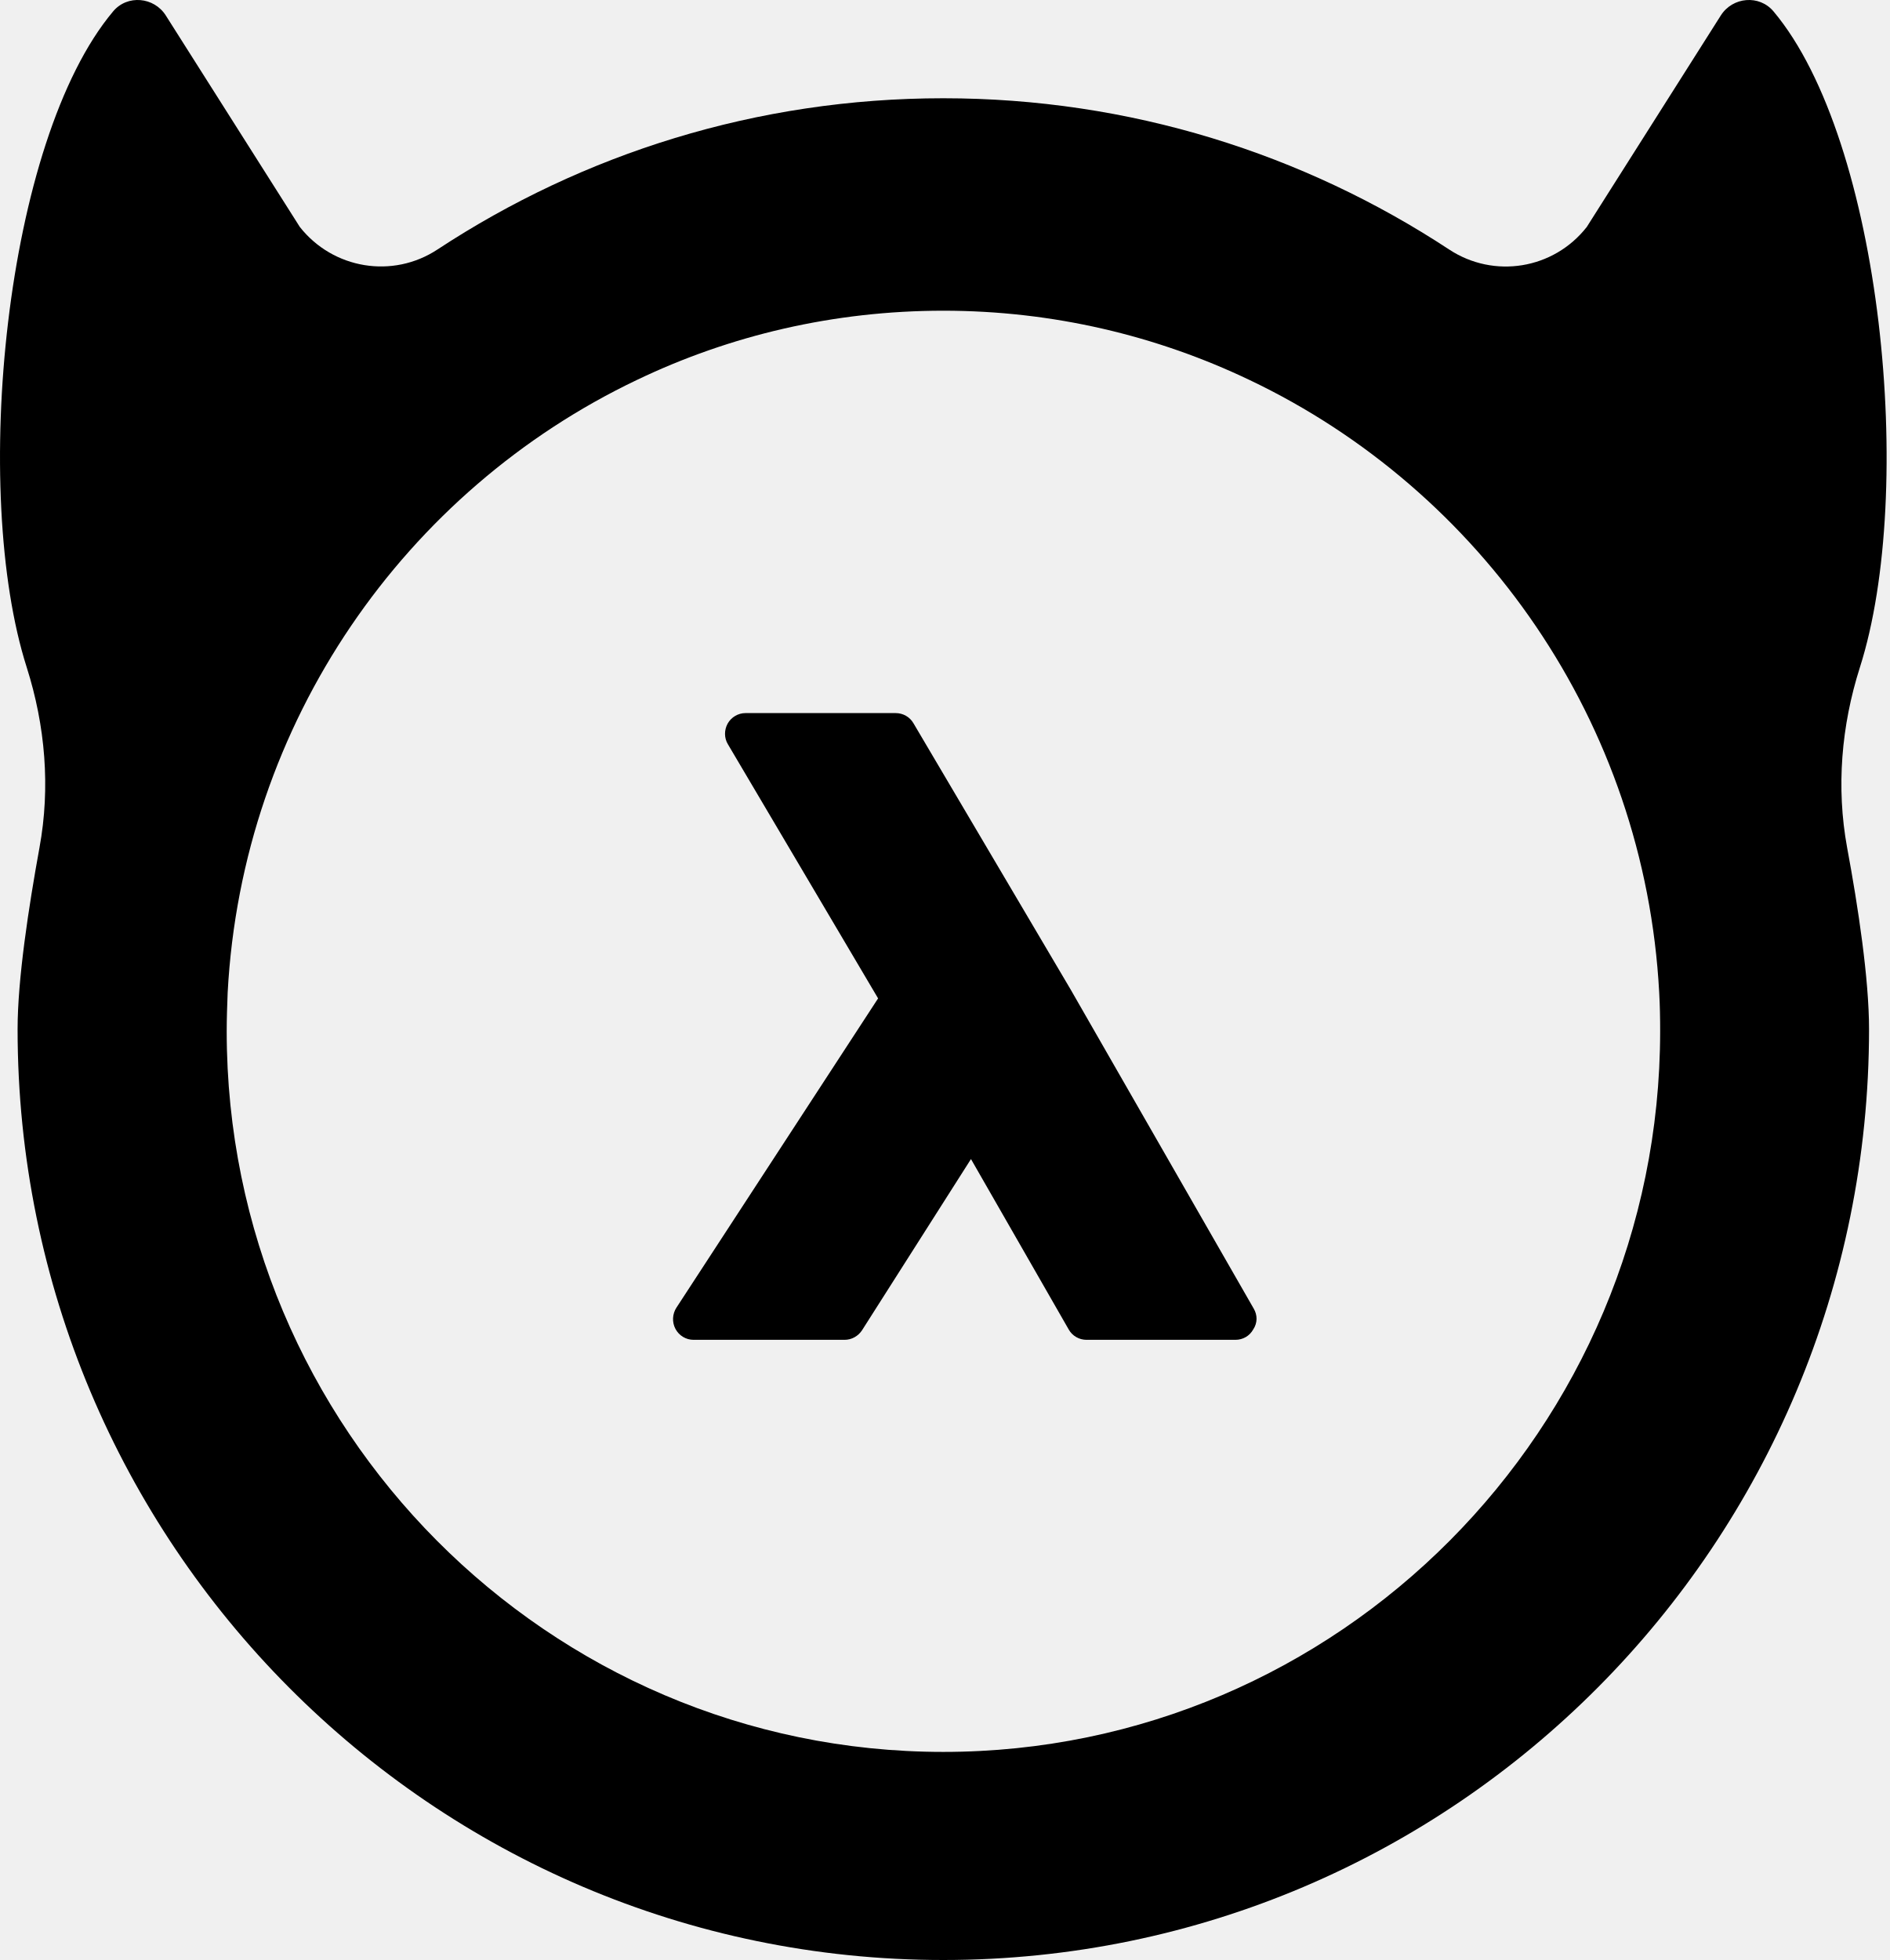
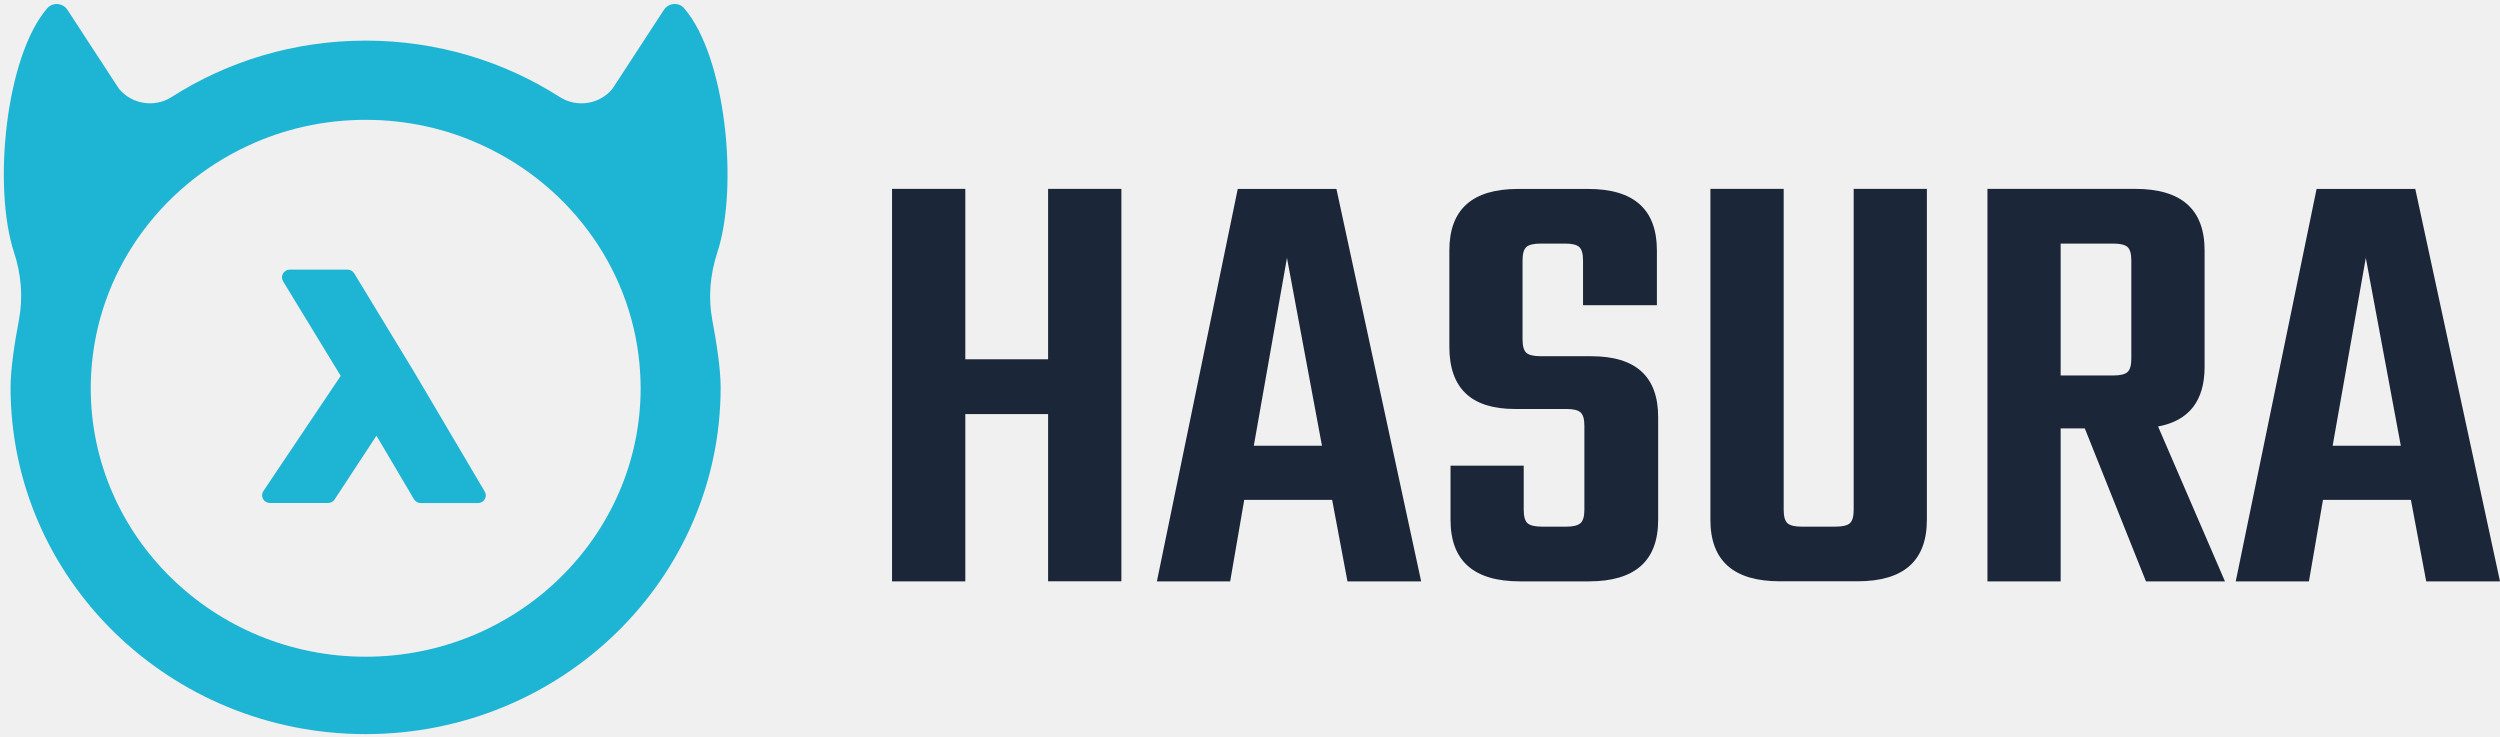
- <svg xmlns="http://www.w3.org/2000/svg" width="81" height="84" viewBox="0 0 81 84" fill="none">
-   <g clip-path="url(#clip0_5273_21928)">
-     <path d="M79.719 28.602C82.122 21.073 80.678 6.036 76.016 0.488C75.407 -0.238 74.262 -0.134 73.757 0.664L68.012 9.728C66.589 11.543 64.031 11.957 62.112 10.692C55.883 6.596 48.436 4.211 40.432 4.211C32.428 4.211 24.982 6.596 18.752 10.692C16.834 11.957 14.276 11.532 12.852 9.728L7.107 0.664C6.602 -0.134 5.457 -0.238 4.849 0.488C0.187 6.036 -1.257 21.073 1.146 28.602C1.94 31.101 2.167 33.746 1.692 36.328C1.228 38.879 0.754 41.969 0.754 44.106C0.754 66.132 18.525 84 40.432 84C62.35 84 80.111 66.143 80.111 44.106C80.111 41.959 79.646 38.879 79.172 36.328C78.698 33.746 78.924 31.101 79.719 28.602ZM40.432 75.082C23.497 75.082 9.717 61.227 9.717 44.199C9.717 43.639 9.737 43.089 9.758 42.54C10.377 30.935 17.38 21.011 27.302 16.282C31.284 14.374 35.739 13.316 40.432 13.316C45.125 13.316 49.581 14.384 53.572 16.292C63.495 21.021 70.498 30.946 71.117 42.54C71.148 43.089 71.158 43.639 71.158 44.199C71.148 61.227 57.368 75.082 40.432 75.082Z" fill="#000000" />
-     <path d="M53.737 56.083L45.888 42.404L39.153 30.997C38.998 30.727 38.709 30.561 38.39 30.561H31.954C31.634 30.561 31.345 30.738 31.191 31.007C31.036 31.287 31.036 31.63 31.201 31.899L37.637 42.788L28.994 56.041C28.818 56.311 28.798 56.664 28.952 56.954C29.107 57.244 29.406 57.421 29.726 57.421H36.203C36.502 57.421 36.781 57.265 36.946 57.016L41.618 49.674L45.806 56.975C45.96 57.255 46.259 57.421 46.569 57.421H52.953C53.273 57.421 53.562 57.255 53.717 56.975C53.902 56.695 53.902 56.363 53.737 56.083Z" fill="#000000" />
+ <svg xmlns="http://www.w3.org/2000/svg" width="285" height="84" viewBox="0 0 285 84" fill="none">
+   <g clip-path="url(#clip0_5273_22171)">
+     <path d="M81.77 28.799C84.226 21.333 82.749 6.439 77.991 0.941C77.368 0.22 76.207 0.323 75.689 1.119L69.829 10.102C68.381 11.9 65.772 12.312 63.806 11.057C57.447 6.992 49.851 4.631 41.688 4.631C33.526 4.631 25.93 6.992 19.571 11.057C17.614 12.312 15.005 11.891 13.548 10.102L7.687 1.119C7.169 0.323 6.009 0.229 5.385 0.941C0.628 6.449 -0.849 21.342 1.607 28.799C2.422 31.281 2.642 33.904 2.163 36.451C1.683 38.98 1.204 42.034 1.204 44.16C1.204 65.995 19.331 83.689 41.679 83.689C64.036 83.689 82.154 65.986 82.154 44.16C82.154 42.034 81.674 38.98 81.195 36.451C80.725 33.904 80.955 31.281 81.77 28.799ZM41.679 74.866C24.395 74.866 10.344 61.133 10.344 44.254C10.344 43.701 10.363 43.158 10.392 42.615C11.016 31.112 18.171 21.286 28.289 16.603C32.346 14.71 36.893 13.661 41.688 13.661C46.484 13.661 51.021 14.71 55.087 16.612C65.206 21.296 72.361 31.131 72.985 42.624C73.013 43.167 73.033 43.72 73.033 44.263C73.023 61.133 58.962 74.866 41.679 74.866Z" fill="#1EB4D4" />
+     <path d="M55.26 56.038L47.251 42.474L40.384 31.168C40.221 30.896 39.923 30.737 39.607 30.737H33.046C32.72 30.737 32.423 30.906 32.26 31.187C32.097 31.459 32.106 31.796 32.27 32.067L38.84 42.849L30.025 55.982C29.843 56.253 29.833 56.6 29.987 56.881C30.14 57.161 30.447 57.34 30.783 57.34H37.391C37.698 57.34 37.986 57.19 38.149 56.937L42.916 49.668L47.193 56.909C47.356 57.181 47.654 57.349 47.97 57.349H54.483C54.809 57.349 55.106 57.181 55.26 56.909C55.423 56.647 55.423 56.309 55.26 56.038Z" fill="#1EB4D4" />
+     <path d="M119.484 21.531H127.838V66.267H119.484V47.206H110.046V66.277H101.692V21.531H110.046V40.958H119.484V21.531Z" fill="#1B2738" />
+     <path d="M153.61 66.276L151.864 56.984H141.842L140.24 66.276H131.886L141.103 21.539H152.353L162.012 66.276H153.61ZM142.935 50.811H150.704L146.714 29.398L142.935 50.811Z" fill="#1B2738" />
+     <path d="M180.619 58.117V48.544C180.619 47.785 180.476 47.28 180.188 47.017C179.9 46.755 179.363 46.624 178.586 46.624H172.707C167.719 46.624 165.226 44.264 165.226 39.533V28.555C165.226 23.872 167.834 21.539 173.061 21.539H181.051C186.278 21.539 188.887 23.881 188.887 28.555V34.793H180.466V29.688C180.466 28.93 180.322 28.424 180.035 28.162C179.747 27.899 179.21 27.768 178.433 27.768H175.671C174.846 27.768 174.289 27.899 174.002 28.162C173.714 28.424 173.57 28.93 173.57 29.688V38.69C173.57 39.449 173.714 39.955 174.002 40.217C174.289 40.479 174.846 40.61 175.671 40.61H181.406C186.489 40.61 189.031 42.924 189.031 47.561V59.26C189.031 63.944 186.394 66.276 181.118 66.276H173.273C167.998 66.276 165.36 63.934 165.36 59.26V53.087H173.704V58.117C173.704 58.876 173.848 59.382 174.136 59.644C174.424 59.906 174.98 60.038 175.805 60.038H178.567C179.344 60.038 179.871 59.906 180.169 59.644C180.466 59.382 180.619 58.876 180.619 58.117Z" fill="#1B2738" />
+     <path d="M211.32 21.531H219.664V59.252C219.664 63.935 217.027 66.267 211.752 66.267H202.899C197.624 66.267 194.986 63.926 194.986 59.252V21.531H203.34V58.118C203.34 58.877 203.484 59.383 203.772 59.645C204.059 59.907 204.597 60.038 205.374 60.038H209.219C210.044 60.038 210.601 59.907 210.888 59.645C211.176 59.383 211.32 58.877 211.32 58.118V21.531Z" fill="#1B2738" />
+     <path d="M234.914 48.836V66.277H226.569V21.531H243.412C248.687 21.531 251.324 23.872 251.324 28.547V41.81C251.324 45.688 249.56 47.955 246.021 48.62L253.646 66.277H244.64L237.667 48.836H234.914ZM234.914 27.769V42.803H240.937C241.714 42.803 242.242 42.672 242.539 42.41C242.827 42.147 242.97 41.642 242.97 40.883V29.689C242.97 28.93 242.827 28.425 242.539 28.162C242.251 27.9 241.714 27.769 240.937 27.769H234.914Z" fill="#1B2738" />
+     <path d="M276.589 66.276L274.843 56.984H264.82L263.218 66.276H254.874L264.091 21.539H275.342L285 66.276H276.589ZM265.923 50.811H273.692L269.702 29.398L265.923 50.811Z" fill="#1B2738" />
  </g>
  <defs>
-     <clipPath id="clip0_5273_21928">
-       <rect width="81" height="84" fill="white" />
+     <clipPath id="clip0_5273_22171">
+       <rect width="285" height="84" fill="white" />
    </clipPath>
  </defs>
</svg>
